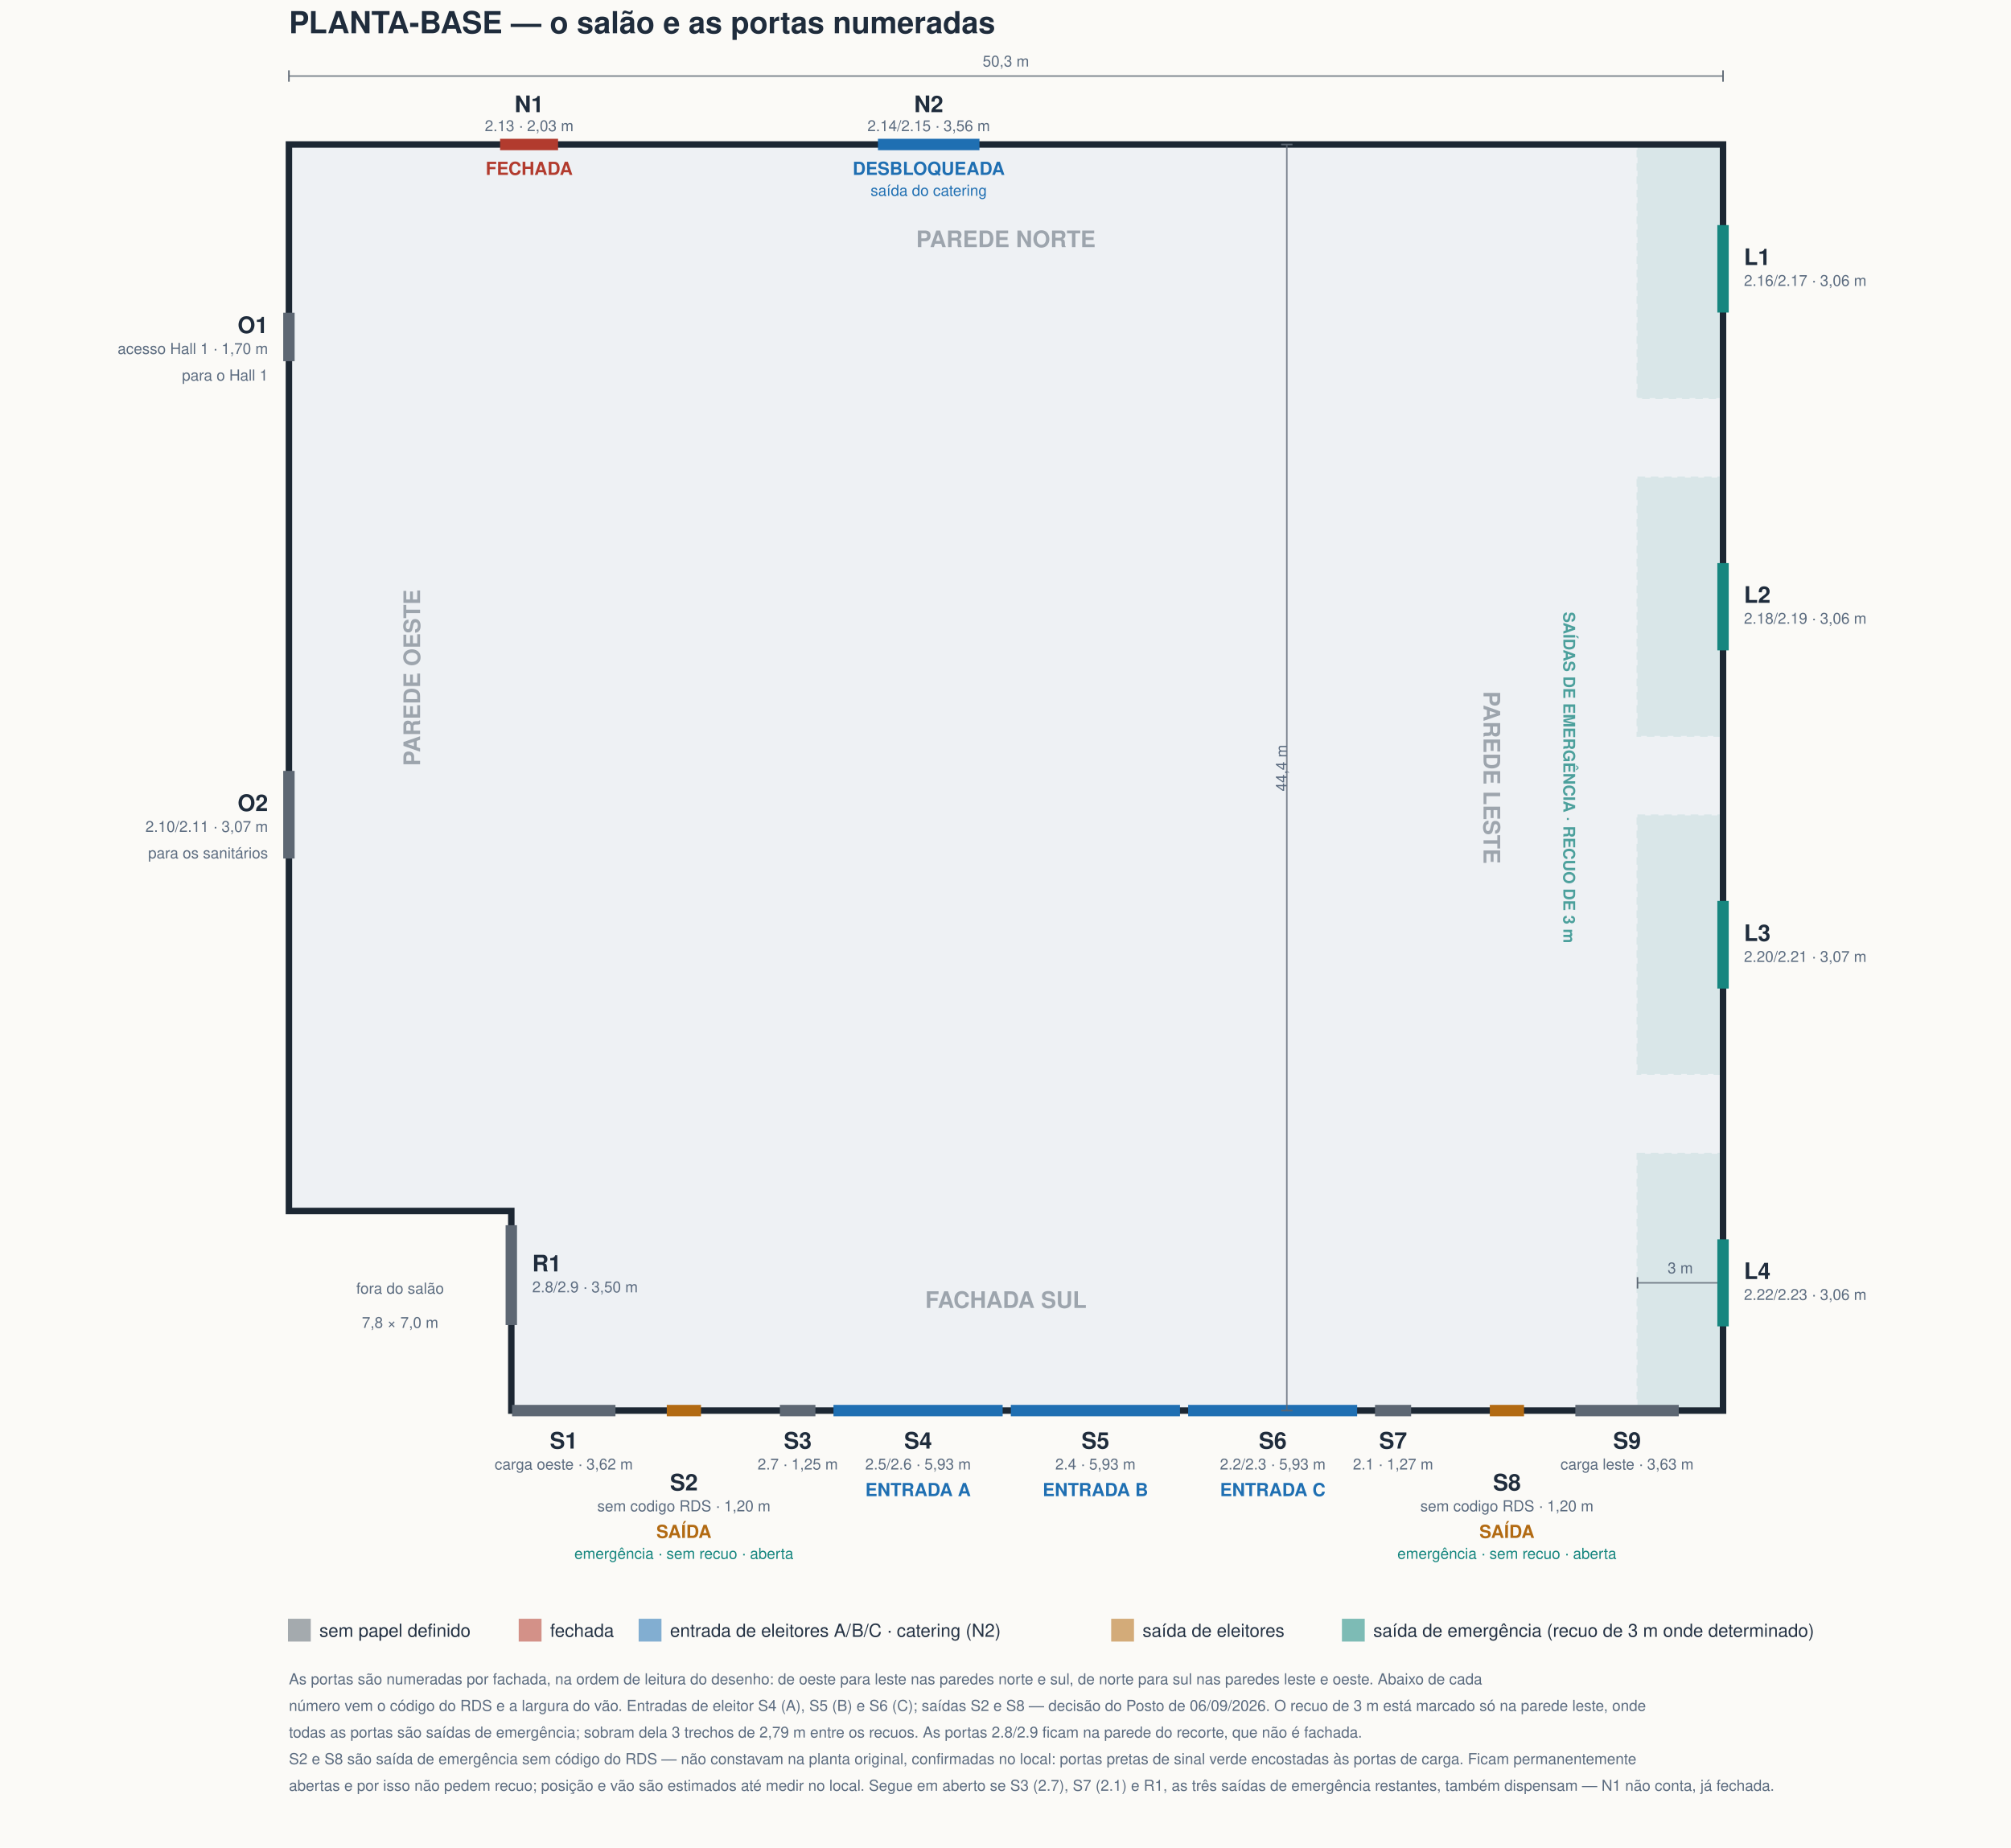
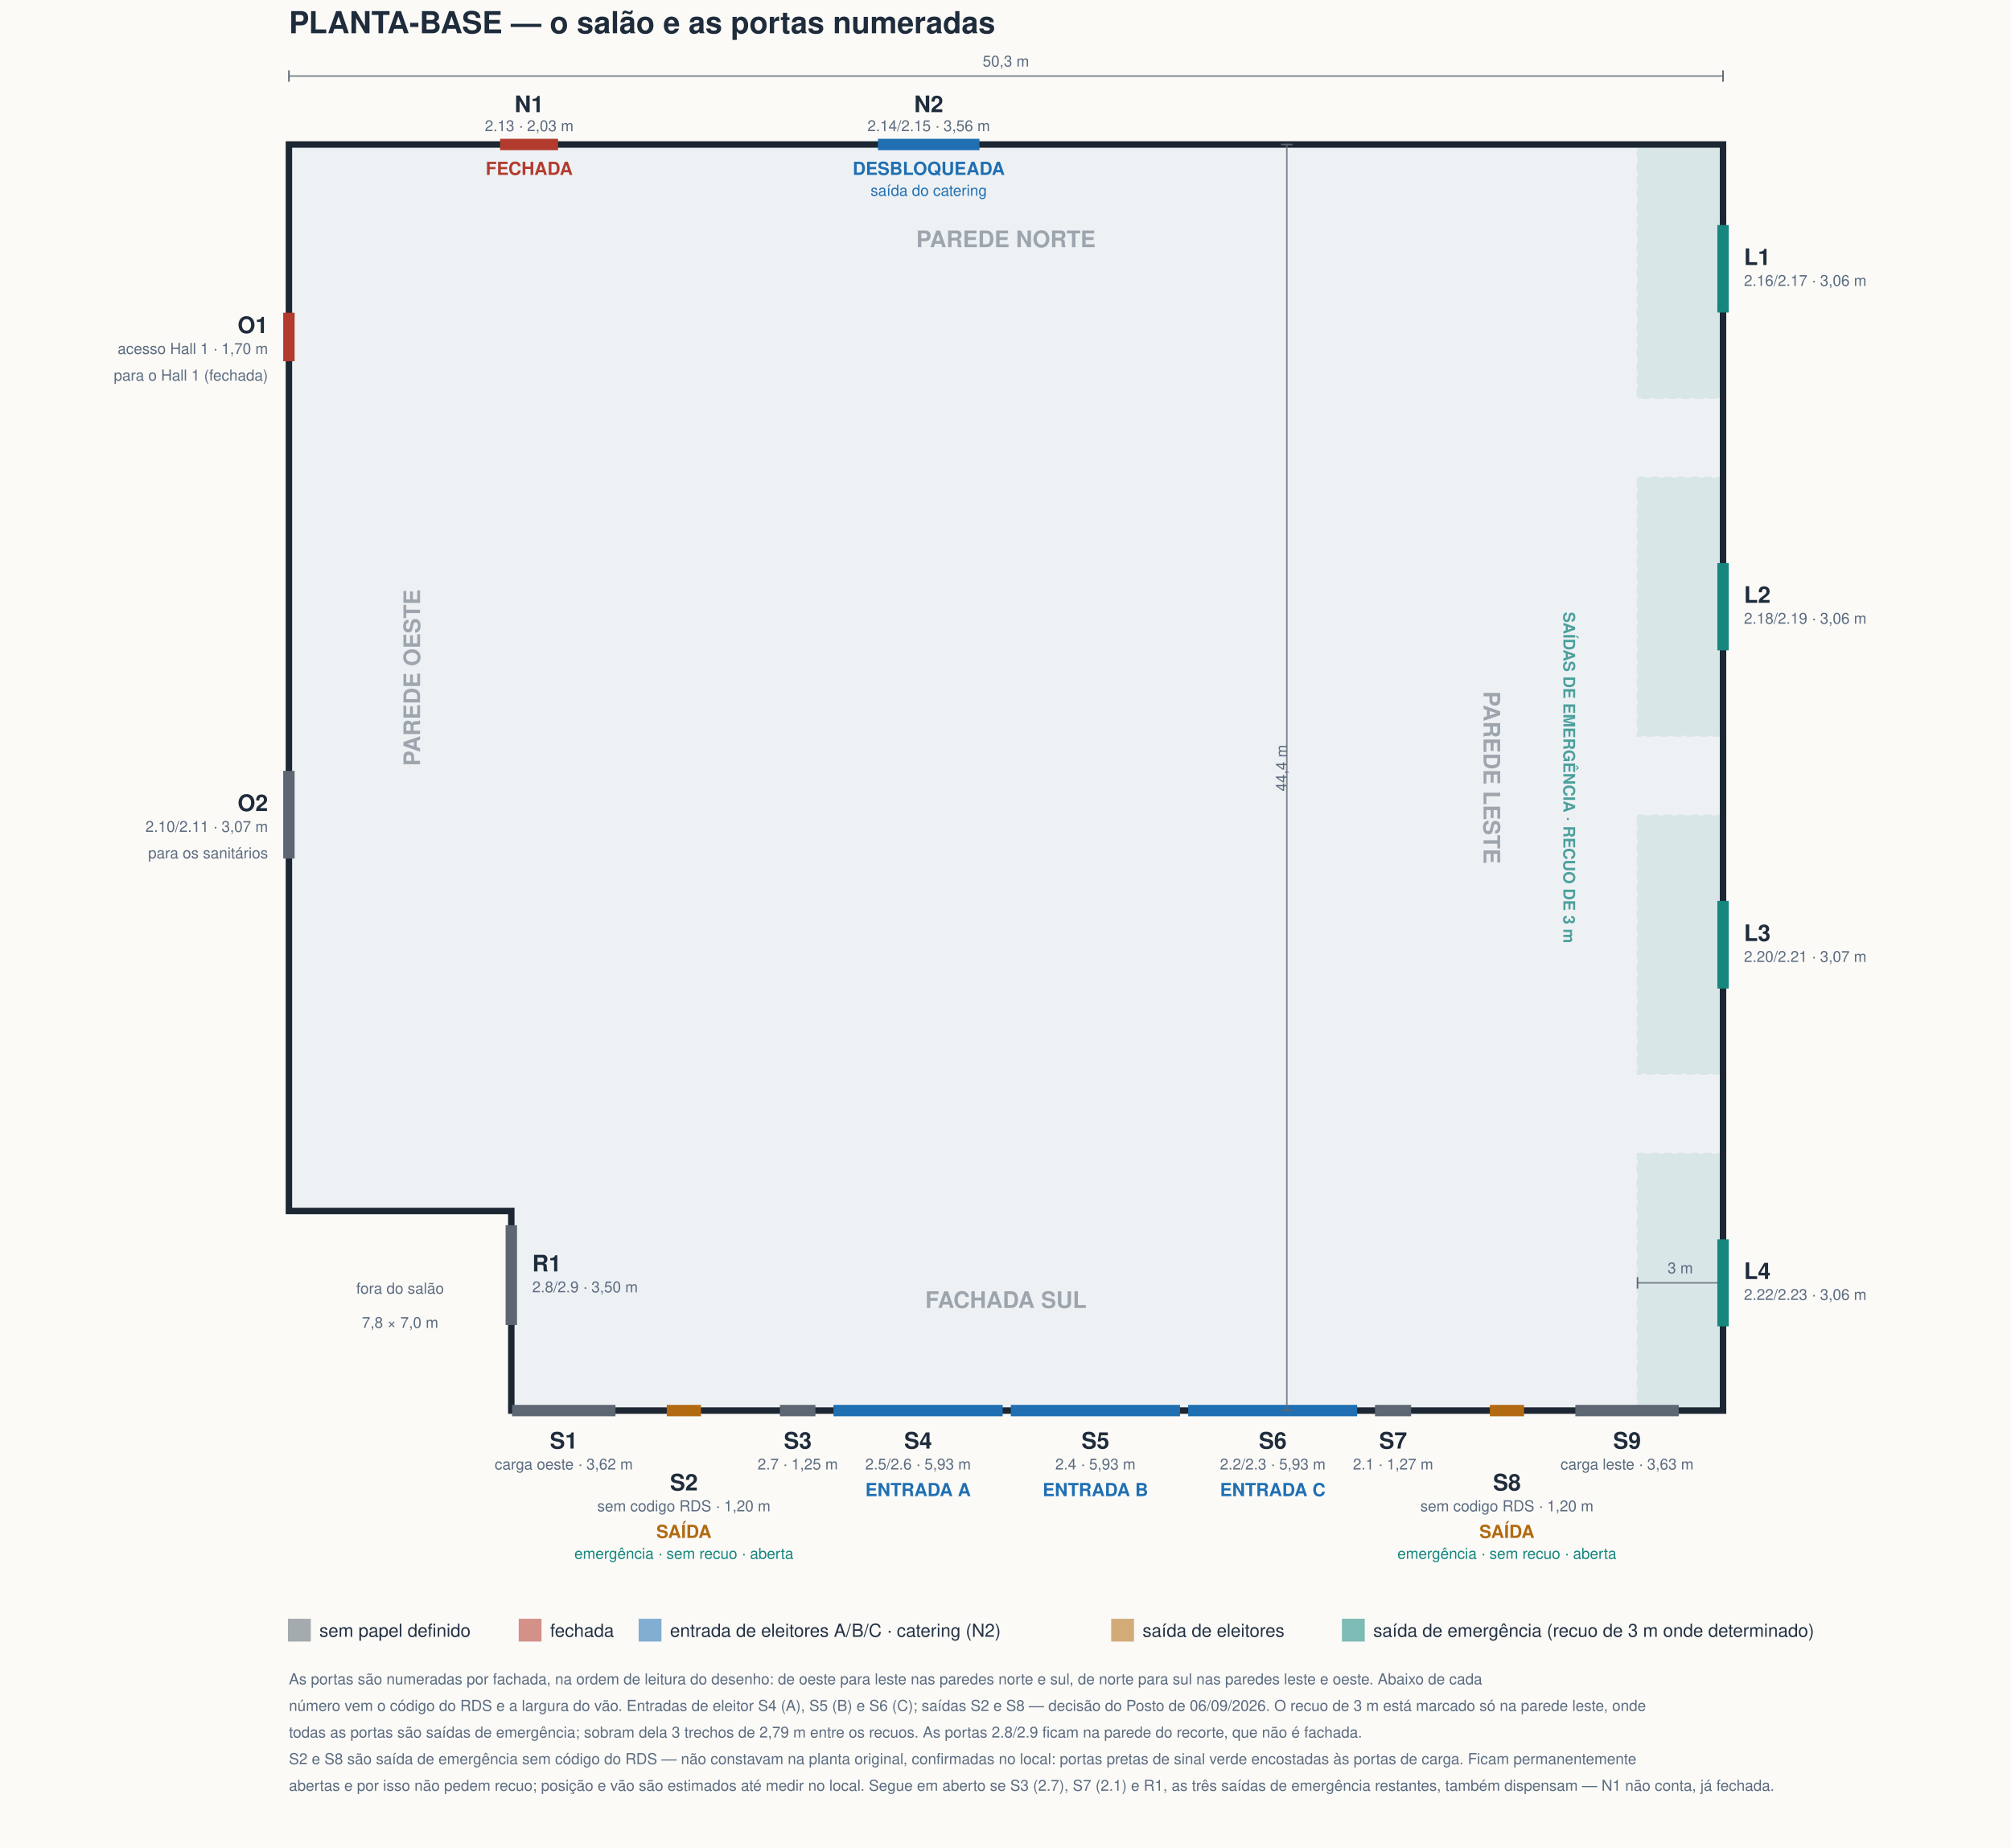
<svg xmlns="http://www.w3.org/2000/svg" viewBox="0 0 1058 972" width="1058" height="972" role="img" aria-label="Planta-base do Hall 2: o salão vazio, as portas numeradas por fachada e o recuo de 3 m da parede leste">
  <rect x="0" y="0" width="1058.5" height="972.0" fill="#fbfaf7" />
  <polygon points="269.0,742.0 906.5,742.0 906.5,76.0 152.0,76.0 152.0,637.0 269.0,637.0" fill="#eef1f4" />
  <rect x="861.5" y="76.0" width="45.0" height="133.4" fill="#16867f" opacity=".10" stroke="#16867f" stroke-width="1" stroke-dasharray="4 3" />
  <rect x="861.5" y="251.2" width="45.0" height="135.9" fill="#16867f" opacity=".10" stroke="#16867f" stroke-width="1" stroke-dasharray="4 3" />
  <rect x="861.5" y="428.9" width="45.0" height="136.0" fill="#16867f" opacity=".10" stroke="#16867f" stroke-width="1" stroke-dasharray="4 3" />
  <rect x="861.5" y="606.9" width="45.0" height="135.1" fill="#16867f" opacity=".10" stroke="#16867f" stroke-width="1" stroke-dasharray="4 3" />
  <path d="M861.5 674.8L906.5 674.8" stroke="#5d6773" stroke-width="0.8" opacity=".8" />
  <line x1="861.5" y1="671.8" x2="861.5" y2="677.8" stroke="#5d6773" stroke-width="0.8" />
  <line x1="906.5" y1="671.8" x2="906.5" y2="677.8" stroke="#5d6773" stroke-width="0.8" />
  <text x="884.0" y="669.8" font-family="ui-sans-serif,system-ui,'Segoe UI',Helvetica,Arial,sans-serif" font-size="8" fill="#5c6c80" text-anchor="middle">3 m</text>
  <polygon points="269.0,742.0 906.5,742.0 906.5,76.0 152.0,76.0 152.0,637.0 269.0,637.0" fill="none" stroke="#1c2733" stroke-width="3.4" />
  <line x1="263.1" y1="76.0" x2="293.6" y2="76.0" stroke="#b23b2e" stroke-width="6.0" stroke-linecap="butt" />
  <text x="278.4" y="59.0" font-family="ui-sans-serif,system-ui,'Segoe UI',Helvetica,Arial,sans-serif" font-size="12" font-weight="700" fill="#1f2c3c" text-anchor="middle">N1</text>
  <text x="278.4" y="69.0" font-family="ui-sans-serif,system-ui,'Segoe UI',Helvetica,Arial,sans-serif" font-size="8" fill="#5c6c80" text-anchor="middle">2.13 · 2,03 m</text>
  <line x1="461.9" y1="76.0" x2="515.3" y2="76.0" stroke="#1f6fb2" stroke-width="6.0" stroke-linecap="butt" />
  <text x="488.6" y="59.0" font-family="ui-sans-serif,system-ui,'Segoe UI',Helvetica,Arial,sans-serif" font-size="12" font-weight="700" fill="#1f2c3c" text-anchor="middle">N2</text>
  <text x="488.6" y="69.0" font-family="ui-sans-serif,system-ui,'Segoe UI',Helvetica,Arial,sans-serif" font-size="8" fill="#5c6c80" text-anchor="middle">2.14/2.15 · 3,56 m</text>
  <line x1="906.5" y1="164.4" x2="906.5" y2="118.4" stroke="#16867f" stroke-width="6.0" stroke-linecap="butt" />
  <text x="917.5" y="139.4" font-family="ui-sans-serif,system-ui,'Segoe UI',Helvetica,Arial,sans-serif" font-size="12" font-weight="700" fill="#1f2c3c" text-anchor="start">L1</text>
  <text x="917.5" y="150.4" font-family="ui-sans-serif,system-ui,'Segoe UI',Helvetica,Arial,sans-serif" font-size="8" fill="#5c6c80" text-anchor="start">2.16/2.17 · 3,06 m</text>
  <line x1="906.5" y1="342.1" x2="906.5" y2="296.2" stroke="#16867f" stroke-width="6.0" stroke-linecap="butt" />
  <text x="917.5" y="317.1" font-family="ui-sans-serif,system-ui,'Segoe UI',Helvetica,Arial,sans-serif" font-size="12" font-weight="700" fill="#1f2c3c" text-anchor="start">L2</text>
  <text x="917.5" y="328.1" font-family="ui-sans-serif,system-ui,'Segoe UI',Helvetica,Arial,sans-serif" font-size="8" fill="#5c6c80" text-anchor="start">2.18/2.19 · 3,06 m</text>
  <line x1="906.5" y1="520.0" x2="906.5" y2="473.9" stroke="#16867f" stroke-width="6.0" stroke-linecap="butt" />
  <text x="917.5" y="495.0" font-family="ui-sans-serif,system-ui,'Segoe UI',Helvetica,Arial,sans-serif" font-size="12" font-weight="700" fill="#1f2c3c" text-anchor="start">L3</text>
  <text x="917.5" y="506.0" font-family="ui-sans-serif,system-ui,'Segoe UI',Helvetica,Arial,sans-serif" font-size="8" fill="#5c6c80" text-anchor="start">2.20/2.21 · 3,07 m</text>
  <line x1="906.5" y1="697.7" x2="906.5" y2="651.9" stroke="#16867f" stroke-width="6.0" stroke-linecap="butt" />
  <text x="917.5" y="672.8" font-family="ui-sans-serif,system-ui,'Segoe UI',Helvetica,Arial,sans-serif" font-size="12" font-weight="700" fill="#1f2c3c" text-anchor="start">L4</text>
  <text x="917.5" y="683.8" font-family="ui-sans-serif,system-ui,'Segoe UI',Helvetica,Arial,sans-serif" font-size="8" fill="#5c6c80" text-anchor="start">2.22/2.23 · 3,06 m</text>
  <line x1="269.4" y1="742.0" x2="323.8" y2="742.0" stroke="#5d6773" stroke-width="6.0" stroke-linecap="butt" />
  <text x="296.6" y="762.0" font-family="ui-sans-serif,system-ui,'Segoe UI',Helvetica,Arial,sans-serif" font-size="12" font-weight="700" fill="#1f2c3c" text-anchor="middle">S1</text>
  <text x="296.6" y="773.0" font-family="ui-sans-serif,system-ui,'Segoe UI',Helvetica,Arial,sans-serif" font-size="8" fill="#5c6c80" text-anchor="middle">carga oeste · 3,62 m</text>
  <line x1="350.8" y1="742.0" x2="368.8" y2="742.0" stroke="#b26a12" stroke-width="6.0" stroke-linecap="butt" />
  <text x="359.8" y="784.0" font-family="ui-sans-serif,system-ui,'Segoe UI',Helvetica,Arial,sans-serif" font-size="12" font-weight="700" fill="#1f2c3c" text-anchor="middle">S2</text>
  <text x="359.8" y="795.0" font-family="ui-sans-serif,system-ui,'Segoe UI',Helvetica,Arial,sans-serif" font-size="8" fill="#5c6c80" text-anchor="middle">sem codigo RDS · 1,20 m</text>
  <text x="359.8" y="809.0" font-family="ui-sans-serif,system-ui,'Segoe UI',Helvetica,Arial,sans-serif" font-size="9.5" font-weight="700" fill="#b26a12" text-anchor="middle">SAÍDA</text>
  <line x1="410.3" y1="742.0" x2="429.0" y2="742.0" stroke="#5d6773" stroke-width="6.0" stroke-linecap="butt" />
  <text x="419.7" y="762.0" font-family="ui-sans-serif,system-ui,'Segoe UI',Helvetica,Arial,sans-serif" font-size="12" font-weight="700" fill="#1f2c3c" text-anchor="middle">S3</text>
  <text x="419.7" y="773.0" font-family="ui-sans-serif,system-ui,'Segoe UI',Helvetica,Arial,sans-serif" font-size="8" fill="#5c6c80" text-anchor="middle">2.7 · 1,25 m</text>
  <line x1="438.5" y1="742.0" x2="527.5" y2="742.0" stroke="#1f6fb2" stroke-width="6.0" stroke-linecap="butt" />
  <text x="483.0" y="762.0" font-family="ui-sans-serif,system-ui,'Segoe UI',Helvetica,Arial,sans-serif" font-size="12" font-weight="700" fill="#1f2c3c" text-anchor="middle">S4</text>
  <text x="483.0" y="773.0" font-family="ui-sans-serif,system-ui,'Segoe UI',Helvetica,Arial,sans-serif" font-size="8" fill="#5c6c80" text-anchor="middle">2.5/2.6 · 5,93 m</text>
  <text x="483.0" y="787.0" font-family="ui-sans-serif,system-ui,'Segoe UI',Helvetica,Arial,sans-serif" font-size="9.5" font-weight="700" fill="#1f6fb2" text-anchor="middle">ENTRADA A</text>
  <line x1="531.8" y1="742.0" x2="620.8" y2="742.0" stroke="#1f6fb2" stroke-width="6.0" stroke-linecap="butt" />
  <text x="576.3" y="762.0" font-family="ui-sans-serif,system-ui,'Segoe UI',Helvetica,Arial,sans-serif" font-size="12" font-weight="700" fill="#1f2c3c" text-anchor="middle">S5</text>
  <text x="576.3" y="773.0" font-family="ui-sans-serif,system-ui,'Segoe UI',Helvetica,Arial,sans-serif" font-size="8" fill="#5c6c80" text-anchor="middle">2.4 · 5,93 m</text>
  <text x="576.3" y="787.0" font-family="ui-sans-serif,system-ui,'Segoe UI',Helvetica,Arial,sans-serif" font-size="9.5" font-weight="700" fill="#1f6fb2" text-anchor="middle">ENTRADA B</text>
  <line x1="625.1" y1="742.0" x2="714.0" y2="742.0" stroke="#1f6fb2" stroke-width="6.0" stroke-linecap="butt" />
  <text x="669.6" y="762.0" font-family="ui-sans-serif,system-ui,'Segoe UI',Helvetica,Arial,sans-serif" font-size="12" font-weight="700" fill="#1f2c3c" text-anchor="middle">S6</text>
  <text x="669.6" y="773.0" font-family="ui-sans-serif,system-ui,'Segoe UI',Helvetica,Arial,sans-serif" font-size="8" fill="#5c6c80" text-anchor="middle">2.2/2.3 · 5,93 m</text>
  <text x="669.6" y="787.0" font-family="ui-sans-serif,system-ui,'Segoe UI',Helvetica,Arial,sans-serif" font-size="9.5" font-weight="700" fill="#1f6fb2" text-anchor="middle">ENTRADA C</text>
  <line x1="723.4" y1="742.0" x2="742.4" y2="742.0" stroke="#5d6773" stroke-width="6.0" stroke-linecap="butt" />
  <text x="732.9" y="762.0" font-family="ui-sans-serif,system-ui,'Segoe UI',Helvetica,Arial,sans-serif" font-size="12" font-weight="700" fill="#1f2c3c" text-anchor="middle">S7</text>
  <text x="732.9" y="773.0" font-family="ui-sans-serif,system-ui,'Segoe UI',Helvetica,Arial,sans-serif" font-size="8" fill="#5c6c80" text-anchor="middle">2.1 · 1,27 m</text>
  <line x1="783.8" y1="742.0" x2="801.8" y2="742.0" stroke="#b26a12" stroke-width="6.0" stroke-linecap="butt" />
  <text x="792.8" y="784.0" font-family="ui-sans-serif,system-ui,'Segoe UI',Helvetica,Arial,sans-serif" font-size="12" font-weight="700" fill="#1f2c3c" text-anchor="middle">S8</text>
  <text x="792.8" y="795.0" font-family="ui-sans-serif,system-ui,'Segoe UI',Helvetica,Arial,sans-serif" font-size="8" fill="#5c6c80" text-anchor="middle">sem codigo RDS · 1,20 m</text>
  <text x="792.8" y="809.0" font-family="ui-sans-serif,system-ui,'Segoe UI',Helvetica,Arial,sans-serif" font-size="9.5" font-weight="700" fill="#b26a12" text-anchor="middle">SAÍDA</text>
  <line x1="828.8" y1="742.0" x2="883.2" y2="742.0" stroke="#5d6773" stroke-width="6.0" stroke-linecap="butt" />
  <text x="856.0" y="762.0" font-family="ui-sans-serif,system-ui,'Segoe UI',Helvetica,Arial,sans-serif" font-size="12" font-weight="700" fill="#1f2c3c" text-anchor="middle">S9</text>
  <text x="856.0" y="773.0" font-family="ui-sans-serif,system-ui,'Segoe UI',Helvetica,Arial,sans-serif" font-size="8" fill="#5c6c80" text-anchor="middle">carga leste · 3,63 m</text>
-   <line x1="152.0" y1="190.0" x2="152.0" y2="164.5" stroke="#5d6773" stroke-width="6.0" stroke-linecap="butt" />
+   <line x1="152.0" y1="190.0" x2="152.0" y2="164.5" stroke="#b23b2e" stroke-width="6.0" stroke-linecap="butt" />
  <text x="141.0" y="175.2" font-family="ui-sans-serif,system-ui,'Segoe UI',Helvetica,Arial,sans-serif" font-size="12" font-weight="700" fill="#1f2c3c" text-anchor="end">O1</text>
  <text x="141.0" y="186.2" font-family="ui-sans-serif,system-ui,'Segoe UI',Helvetica,Arial,sans-serif" font-size="8" fill="#5c6c80" text-anchor="end">acesso Hall 1 · 1,70 m</text>
  <line x1="152.0" y1="451.6" x2="152.0" y2="405.5" stroke="#5d6773" stroke-width="6.0" stroke-linecap="butt" />
  <text x="141.0" y="426.6" font-family="ui-sans-serif,system-ui,'Segoe UI',Helvetica,Arial,sans-serif" font-size="12" font-weight="700" fill="#1f2c3c" text-anchor="end">O2</text>
  <text x="141.0" y="437.6" font-family="ui-sans-serif,system-ui,'Segoe UI',Helvetica,Arial,sans-serif" font-size="8" fill="#5c6c80" text-anchor="end">2.10/2.11 · 3,07 m</text>
  <line x1="269.0" y1="697.0" x2="269.0" y2="644.5" stroke="#5d6773" stroke-width="6.0" stroke-linecap="butt" />
  <text x="280.0" y="668.8" font-family="ui-sans-serif,system-ui,'Segoe UI',Helvetica,Arial,sans-serif" font-size="12" font-weight="700" fill="#1f2c3c" text-anchor="start">R1</text>
  <text x="280.0" y="679.8" font-family="ui-sans-serif,system-ui,'Segoe UI',Helvetica,Arial,sans-serif" font-size="8" fill="#5c6c80" text-anchor="start">2.8/2.9 · 3,50 m</text>
  <text x="278.4" y="92.0" font-family="ui-sans-serif,system-ui,'Segoe UI',Helvetica,Arial,sans-serif" font-size="9.5" font-weight="700" fill="#b23b2e" text-anchor="middle">FECHADA</text>
  <text x="488.6" y="92.0" font-family="ui-sans-serif,system-ui,'Segoe UI',Helvetica,Arial,sans-serif" font-size="9.5" font-weight="700" fill="#1f6fb2" text-anchor="middle">DESBLOQUEADA</text>
  <text x="488.6" y="103.0" font-family="ui-sans-serif,system-ui,'Segoe UI',Helvetica,Arial,sans-serif" font-size="8" fill="#1f6fb2" text-anchor="middle">saída do catering</text>
  <text x="822.5" y="409.0" font-family="ui-sans-serif,system-ui,'Segoe UI',Helvetica,Arial,sans-serif" font-size="8.5" font-weight="700" fill="#16867f" opacity=".75" text-anchor="middle" transform="rotate(90 822.5 409.0)">SAÍDAS DE EMERGÊNCIA · RECUO DE 3 m</text>
  <text x="359.8" y="820.0" font-family="ui-sans-serif,system-ui,'Segoe UI',Helvetica,Arial,sans-serif" font-size="8" fill="#16867f" text-anchor="middle">emergência · sem recuo · aberta</text>
  <text x="792.8" y="820.0" font-family="ui-sans-serif,system-ui,'Segoe UI',Helvetica,Arial,sans-serif" font-size="8" fill="#16867f" text-anchor="middle">emergência · sem recuo · aberta</text>
-   <text x="141.0" y="200.2" font-family="ui-sans-serif,system-ui,'Segoe UI',Helvetica,Arial,sans-serif" font-size="8" fill="#5c6c80" text-anchor="end">para o Hall 1</text>
+   <text x="141.0" y="200.2" font-family="ui-sans-serif,system-ui,'Segoe UI',Helvetica,Arial,sans-serif" font-size="8" fill="#5c6c80" text-anchor="end">para o Hall 1 (fechada)</text>
  <text x="141.0" y="451.5" font-family="ui-sans-serif,system-ui,'Segoe UI',Helvetica,Arial,sans-serif" font-size="8" fill="#5c6c80" text-anchor="end">para os sanitários</text>
  <text x="529.2" y="130.0" font-family="ui-sans-serif,system-ui,'Segoe UI',Helvetica,Arial,sans-serif" font-size="12" font-weight="700" fill="#243244" opacity=".4" text-anchor="middle">PAREDE NORTE</text>
  <text x="529.2" y="688.0" font-family="ui-sans-serif,system-ui,'Segoe UI',Helvetica,Arial,sans-serif" font-size="12" font-weight="700" fill="#243244" opacity=".4" text-anchor="middle">FACHADA SUL</text>
  <text x="221.0" y="356.5" font-family="ui-sans-serif,system-ui,'Segoe UI',Helvetica,Arial,sans-serif" font-size="12" font-weight="700" fill="#243244" opacity=".4" text-anchor="middle" transform="rotate(-90 221.0 356.5)">PAREDE OESTE</text>
  <text x="780.5" y="409.0" font-family="ui-sans-serif,system-ui,'Segoe UI',Helvetica,Arial,sans-serif" font-size="12" font-weight="700" fill="#243244" opacity=".4" text-anchor="middle" transform="rotate(90 780.5 409.0)">PAREDE LESTE</text>
  <text x="210.5" y="680.5" font-family="ui-sans-serif,system-ui,'Segoe UI',Helvetica,Arial,sans-serif" font-size="8" fill="#5c6c80" text-anchor="middle">fora do salão</text>
  <text x="210.5" y="698.5" font-family="ui-sans-serif,system-ui,'Segoe UI',Helvetica,Arial,sans-serif" font-size="8" fill="#5c6c80" text-anchor="middle">7,8 × 7,0 m</text>
  <path d="M152.0 40.0L906.5 40.0" stroke="#5d6773" stroke-width="0.8" opacity=".8" />
  <line x1="152.0" y1="37.0" x2="152.0" y2="43.0" stroke="#5d6773" stroke-width="0.8" />
  <line x1="906.5" y1="37.0" x2="906.5" y2="43.0" stroke="#5d6773" stroke-width="0.8" />
  <text x="529.2" y="35.0" font-family="ui-sans-serif,system-ui,'Segoe UI',Helvetica,Arial,sans-serif" font-size="8" fill="#5c6c80" text-anchor="middle">50,3 m</text>
  <path d="M677.0 742.0L677.0 76.0" stroke="#5d6773" stroke-width="0.8" opacity=".8" />
  <line x1="674.0" y1="742.0" x2="680.0" y2="742.0" stroke="#5d6773" stroke-width="0.8" />
  <line x1="674.0" y1="76.0" x2="680.0" y2="76.0" stroke="#5d6773" stroke-width="0.8" />
  <text x="677.0" y="404.0" font-family="ui-sans-serif,system-ui,'Segoe UI',Helvetica,Arial,sans-serif" font-size="8" fill="#5c6c80" text-anchor="middle" transform="rotate(-90 677.0 404.0)">44,4 m</text>
  <text x="152.0" y="17.5" font-family="ui-sans-serif,system-ui,'Segoe UI',Helvetica,Arial,sans-serif" font-size="16" font-weight="700" fill="#1f2c3c" text-anchor="start">PLANTA-BASE — o salão e as portas numeradas</text>
  <rect x="152" y="852.0" width="11" height="11" fill="#5d6773" opacity=".55" stroke="#5d6773" />
  <text x="168" y="861.0" font-family="ui-sans-serif,system-ui,'Segoe UI',Helvetica,Arial,sans-serif" font-size="9.5" fill="#243244">sem papel definido</text>
  <rect x="273.4" y="852.0" width="11" height="11" fill="#b23b2e" opacity=".55" stroke="#b23b2e" />
  <text x="289.4" y="861.0" font-family="ui-sans-serif,system-ui,'Segoe UI',Helvetica,Arial,sans-serif" font-size="9.5" fill="#243244">fechada</text>
  <rect x="336.5" y="852.0" width="11" height="11" fill="#1f6fb2" opacity=".55" stroke="#1f6fb2" />
  <text x="352.5" y="861.0" font-family="ui-sans-serif,system-ui,'Segoe UI',Helvetica,Arial,sans-serif" font-size="9.5" fill="#243244">entrada de eleitores A/B/C · catering (N2)</text>
  <rect x="585.1" y="852.0" width="11" height="11" fill="#b26a12" opacity=".55" stroke="#b26a12" />
  <text x="601.1" y="861.0" font-family="ui-sans-serif,system-ui,'Segoe UI',Helvetica,Arial,sans-serif" font-size="9.5" fill="#243244">saída de eleitores</text>
  <rect x="706.5" y="852.0" width="11" height="11" fill="#16867f" opacity=".55" stroke="#16867f" />
  <text x="722.5" y="861.0" font-family="ui-sans-serif,system-ui,'Segoe UI',Helvetica,Arial,sans-serif" font-size="9.5" fill="#243244">saída de emergência (recuo de 3 m onde determinado)</text>
  <text x="152" y="886.0" font-family="ui-sans-serif,system-ui,'Segoe UI',Helvetica,Arial,sans-serif" font-size="8" fill="#5c6c80">As portas são numeradas por fachada, na ordem de leitura do desenho: de oeste para leste nas paredes norte e sul, de norte para sul nas paredes leste e oeste. Abaixo de cada</text>
  <text x="152" y="900.0" font-family="ui-sans-serif,system-ui,'Segoe UI',Helvetica,Arial,sans-serif" font-size="8" fill="#5c6c80">número vem o código do RDS e a largura do vão. Entradas de eleitor S4 (A), S5 (B) e S6 (C); saídas S2 e S8 — decisão do Posto de 06/09/2026. O recuo de 3 m está marcado só na parede leste, onde</text>
  <text x="152" y="914.0" font-family="ui-sans-serif,system-ui,'Segoe UI',Helvetica,Arial,sans-serif" font-size="8" fill="#5c6c80">todas as portas são saídas de emergência; sobram dela 3 trechos de 2,79 m entre os recuos. As portas 2.8/2.9 ficam na parede do recorte, que não é fachada.</text>
  <text x="152" y="928.0" font-family="ui-sans-serif,system-ui,'Segoe UI',Helvetica,Arial,sans-serif" font-size="8" fill="#5c6c80">S2 e S8 são saída de emergência sem código do RDS — não constavam na planta original, confirmadas no local: portas pretas de sinal verde encostadas às portas de carga. Ficam permanentemente</text>
  <text x="152" y="942.0" font-family="ui-sans-serif,system-ui,'Segoe UI',Helvetica,Arial,sans-serif" font-size="8" fill="#5c6c80">abertas e por isso não pedem recuo; posição e vão são estimados até medir no local. Segue em aberto se S3 (2.7), S7 (2.1) e R1, as três saídas de emergência restantes, também dispensam — N1 não conta, já fechada.</text>
</svg>
